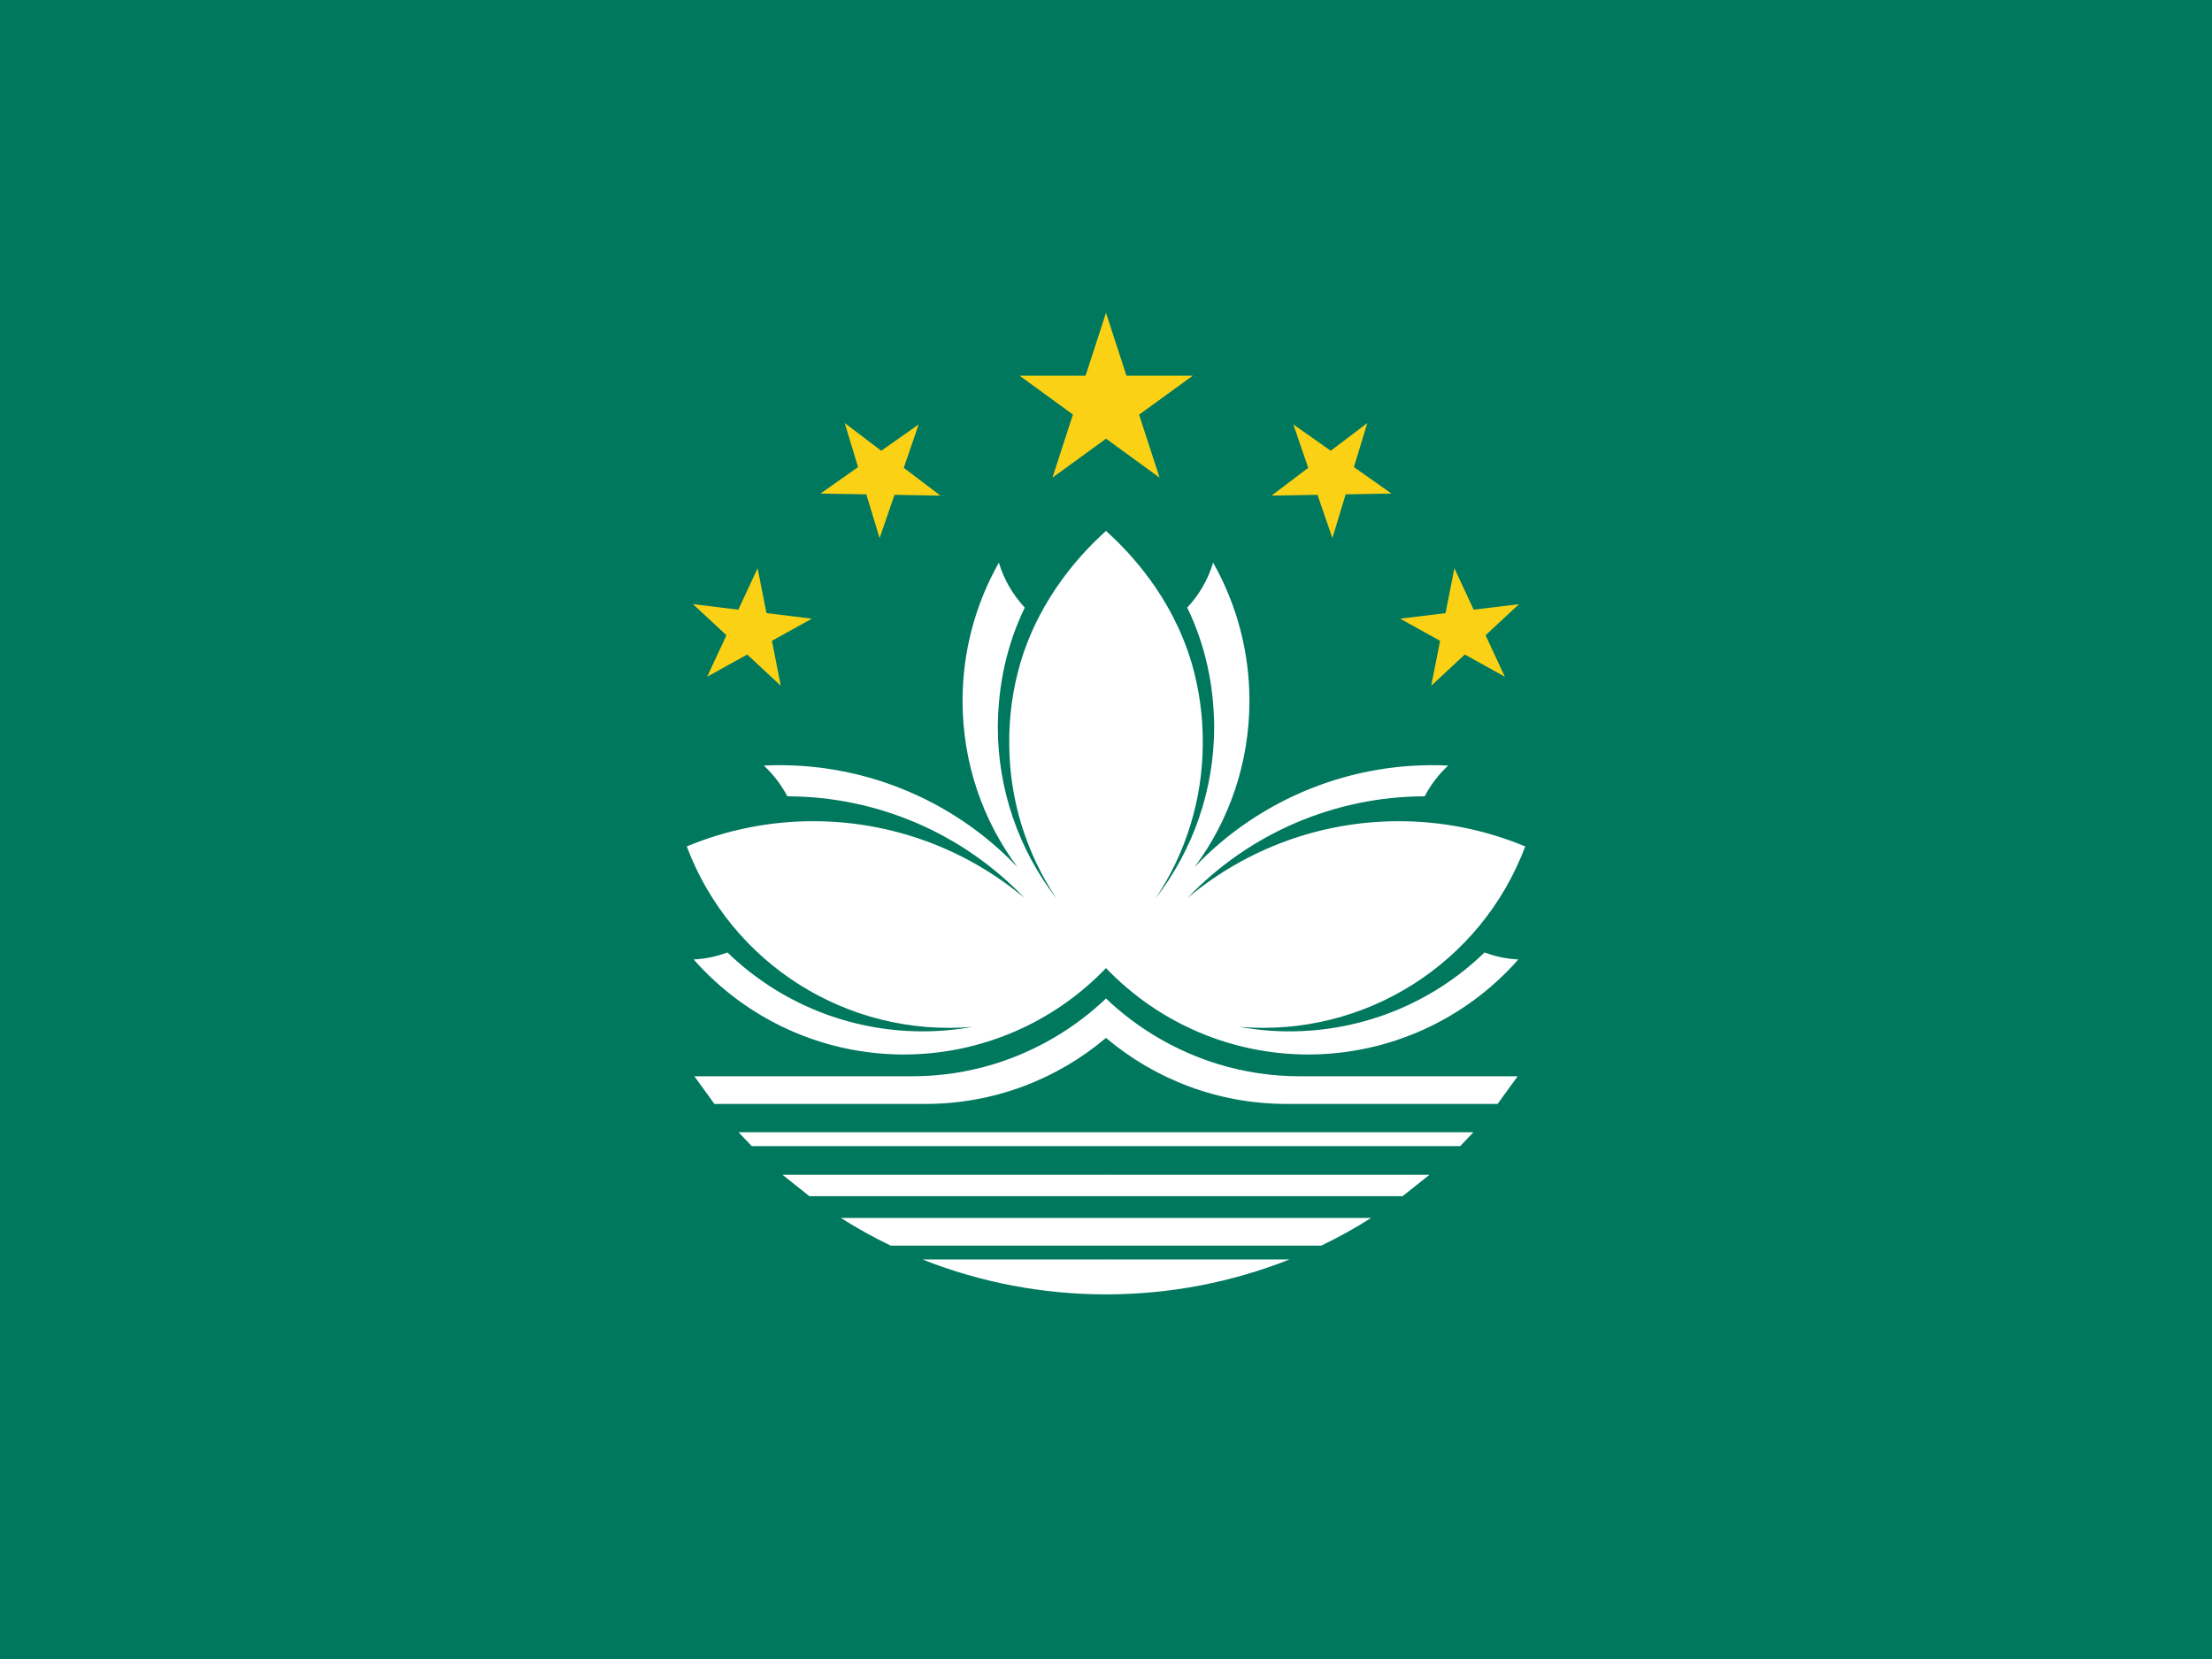
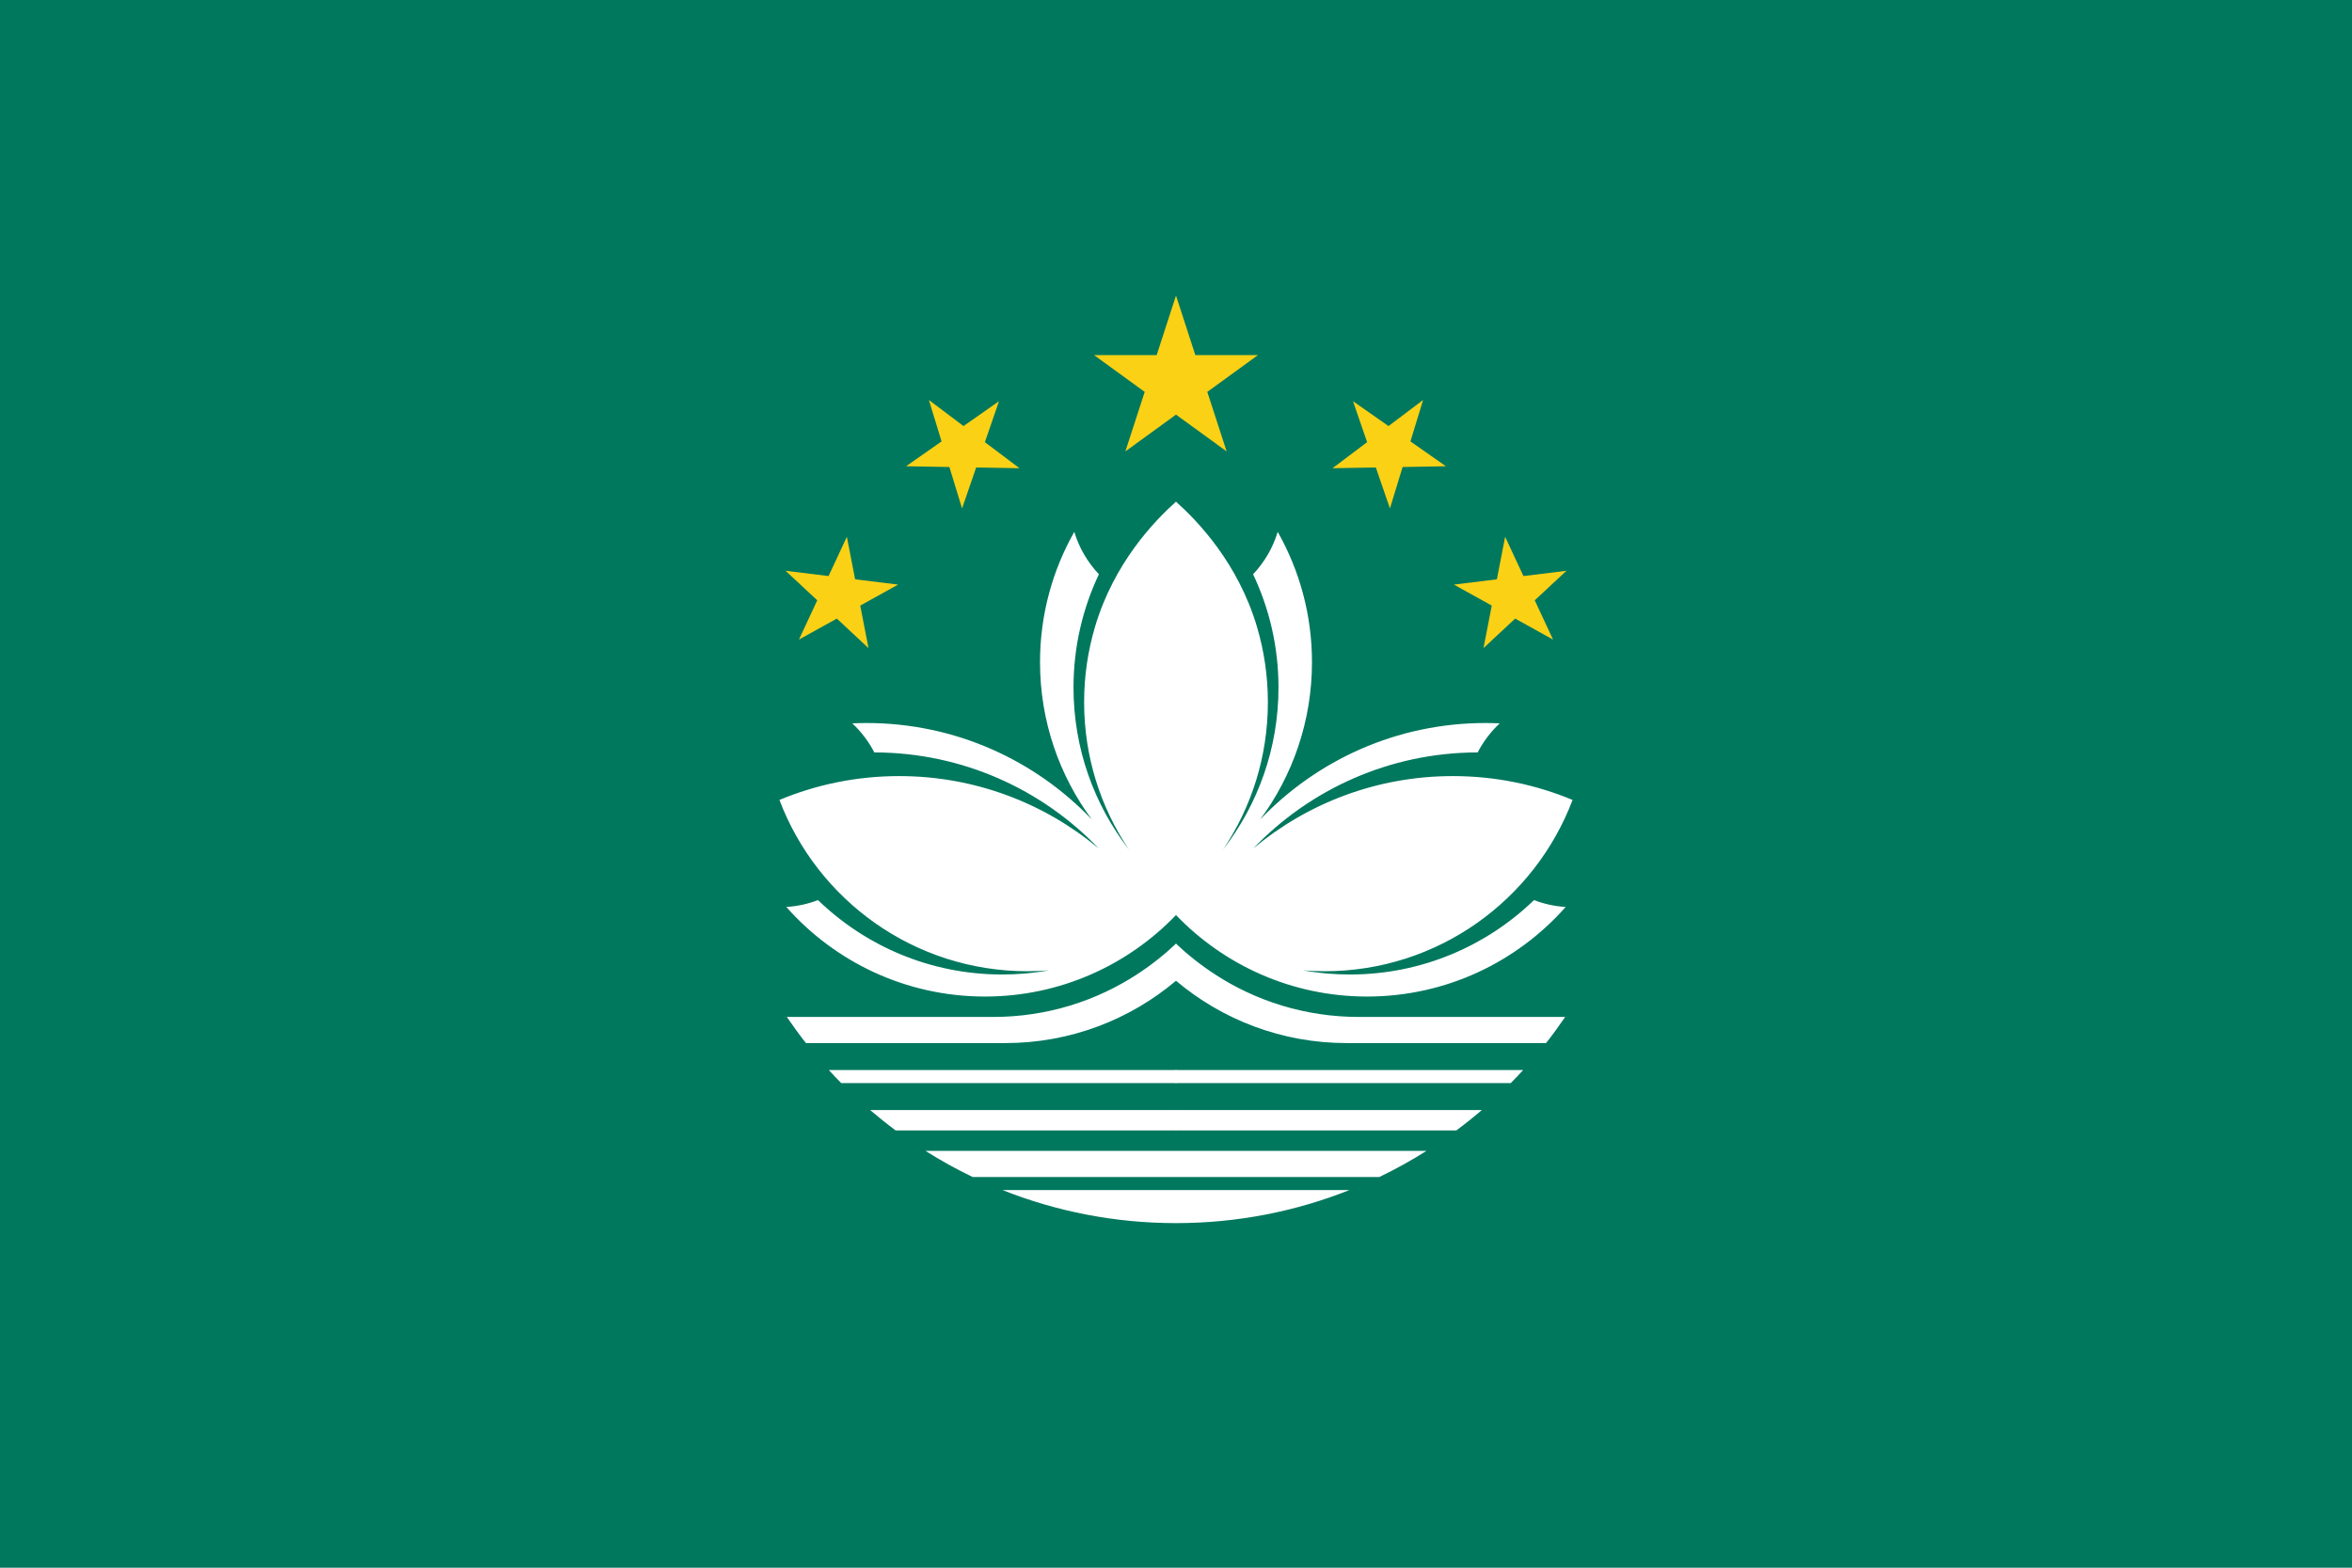
- <svg xmlns="http://www.w3.org/2000/svg" xmlns:xlink="http://www.w3.org/1999/xlink" id="flag-icons-mo" viewBox="0 0 640 480">
-   <path fill="#00785e" d="M0 0h640v480H0z" />
-   <path fill="#fbd116" d="m295 108.7 40.5 29.5L320 90.5l-15.5 47.7 40.6-29.5z" />
-   <g id="mo-a">
-     <path fill="#fff" d="M320 331.6H217.5l-3.8-4H320a2 2 0 0 1 1.4 2q0 1.4-1.4 2m0-31.3a13 13 0 0 0 1.2-7.6 12 12 0 0 0-1.2-3.8 82 82 0 0 1-32.5 19 81 81 0 0 1-23.5 3.5h-63.1l5.8 8h61c20 0 38.2-7.2 52.3-19.1m-109.6-24.7a32 32 0 0 1-9.7 2 81 81 0 0 0 60.8 27.5 81 81 0 0 0 58.5-25 441 441 0 0 0 4.5-58.8 441 441 0 0 0-4.5-67.7c-6.6 6-19 18.7-24.8 38.3A81 81 0 0 0 292 215a81 81 0 0 0 13.7 45 81 81 0 0 1-17-49.5q.1-18.8 7.8-34.7a33 33 0 0 1-7.5-13 81 81 0 0 0-10.5 40c0 18 5.9 34.7 15.9 48.1a95 95 0 0 0-73.4-29.4 33 33 0 0 1 6.8 8.9 95 95 0 0 1 68.6 29.4 95 95 0 0 0-61-22.2 95 95 0 0 0-36.7 7.3 81 81 0 0 0 82.6 52.2q-7 1.3-14.4 1.3a81 81 0 0 1-56.4-22.8zM320 364.4h-53.1a144 144 0 0 0 53.1 10.1 11 11 0 0 0 1.3-5 11 11 0 0 0-1.3-5.1m0-24.5h-93.6l7.8 6.2H320a5 5 0 0 0 1.3-3.1 4 4 0 0 0-1.3-3.1m0 12.5h-76.7a144 144 0 0 0 14.4 8H320a8 8 0 0 0 1.2-4.2 8 8 0 0 0-1.2-3.8" />
-     <path fill="#fbd116" d="m200.5 174.8 25.4 23.6-6.7-34-14.6 31.4 30.3-16.8zm36.9-32 34.7.6-27.7-21 10.1 33.3 11.3-32.9z" />
+ <svg xmlns="http://www.w3.org/2000/svg" xmlns:xlink="http://www.w3.org/1999/xlink" viewBox="0 0 660 440">
+   <rect fill="#00785E" width="660" height="440" />
+   <polygon fill="#FBD116" points="330 82.958 315.792 126.693 352.995 99.666 307.005 99.666 344.208 126.693 " />
+   <g id="h">
+     <path fill="#FFF" d="M330 303.99h-93.937c-1.184-1.2-2.35-2.423-3.488-3.667H330c0.751 0.269 1.267 0.958 1.306 1.736C331.348 302.903 330.818 303.694 330 303.99zM330 275.265c0.545-1.114 1.607-3.694 1.125-6.921 -0.218-1.463-0.692-2.644-1.125-3.492 -5.271 4.988-15.175 12.981-29.785 17.401 -6.821 2.064-14.055 3.173-21.548 3.173h-57.872c1.706 2.507 3.494 4.954 5.364 7.333h55.945C300.346 292.76 317.058 286.179 330 275.265zM229.539 252.628c-2.785 1.072-5.772 1.741-8.887 1.926 13.629 15.415 33.545 25.144 55.723 25.144 21.066 0 40.091-8.775 53.625-22.867 2.297-15.839 3.968-33.969 4.167-53.998 0.232-23.321-1.581-44.2-4.167-62.032 -6.045 5.419-17.371 17.128-22.71 35.079 -1.998 6.72-3.072 13.837-3.072 21.203 0 15.291 4.623 29.506 12.547 41.329 -9.731-12.57-15.526-28.338-15.526-45.454 0-11.369 2.558-22.144 7.126-31.783 -3.154-3.334-5.551-7.392-6.904-11.902 -6.121 10.804-9.618 23.284-9.618 36.581 0 16.539 5.409 31.819 14.552 44.172 -15.923-16.693-38.377-27.099-63.25-27.099 -1.336 0-2.667 0.034-3.989 0.093 2.503 2.333 4.604 5.089 6.188 8.157 24.742 0.038 47.078 10.377 62.964 26.949 -15.171-12.672-34.698-20.303-55.995-20.303 -11.902 0-23.25 2.382-33.594 6.696 10.629 28.085 37.78 48.075 69.574 48.075 2.059 0 4.1-0.093 6.116-0.258 -4.29 0.771-8.709 1.174-13.22 1.174C261.128 273.51 242.92 265.554 229.539 252.628zM330 334.01h-48.684c15.067 5.988 31.492 9.281 48.684 9.281 0.414-0.788 1.125-2.395 1.146-4.542C331.168 336.492 330.417 334.804 330 334.01zM330 311.552h-85.83c2.322 1.99 4.711 3.902 7.169 5.729H330c0.197-0.201 1.167-1.236 1.167-2.865S330.197 311.753 330 311.552zM330 323.01h-70.304c4.257 2.686 8.675 5.139 13.242 7.333H330c0.33-0.523 1.112-1.917 1.063-3.844C331.018 324.78 330.335 323.54 330 323.01z" />
+     <polygon fill="#FBD116" points="237.639 150.67 224.197 179.509 252.019 164.076 220.444 160.202 243.712 181.901" />
+     <polygon fill="#FBD116" points="260.663 112.27 269.966 142.699 280.328 112.607 254.26 130.861 286.079 131.413" />
  </g>
-   <use xlink:href="#mo-a" width="100%" height="100%" transform="matrix(-1 0 0 1 640 0)" />
+   <use xlink:href="#h" transform="matrix(-1,0,0,1,660,0)" />
</svg>
